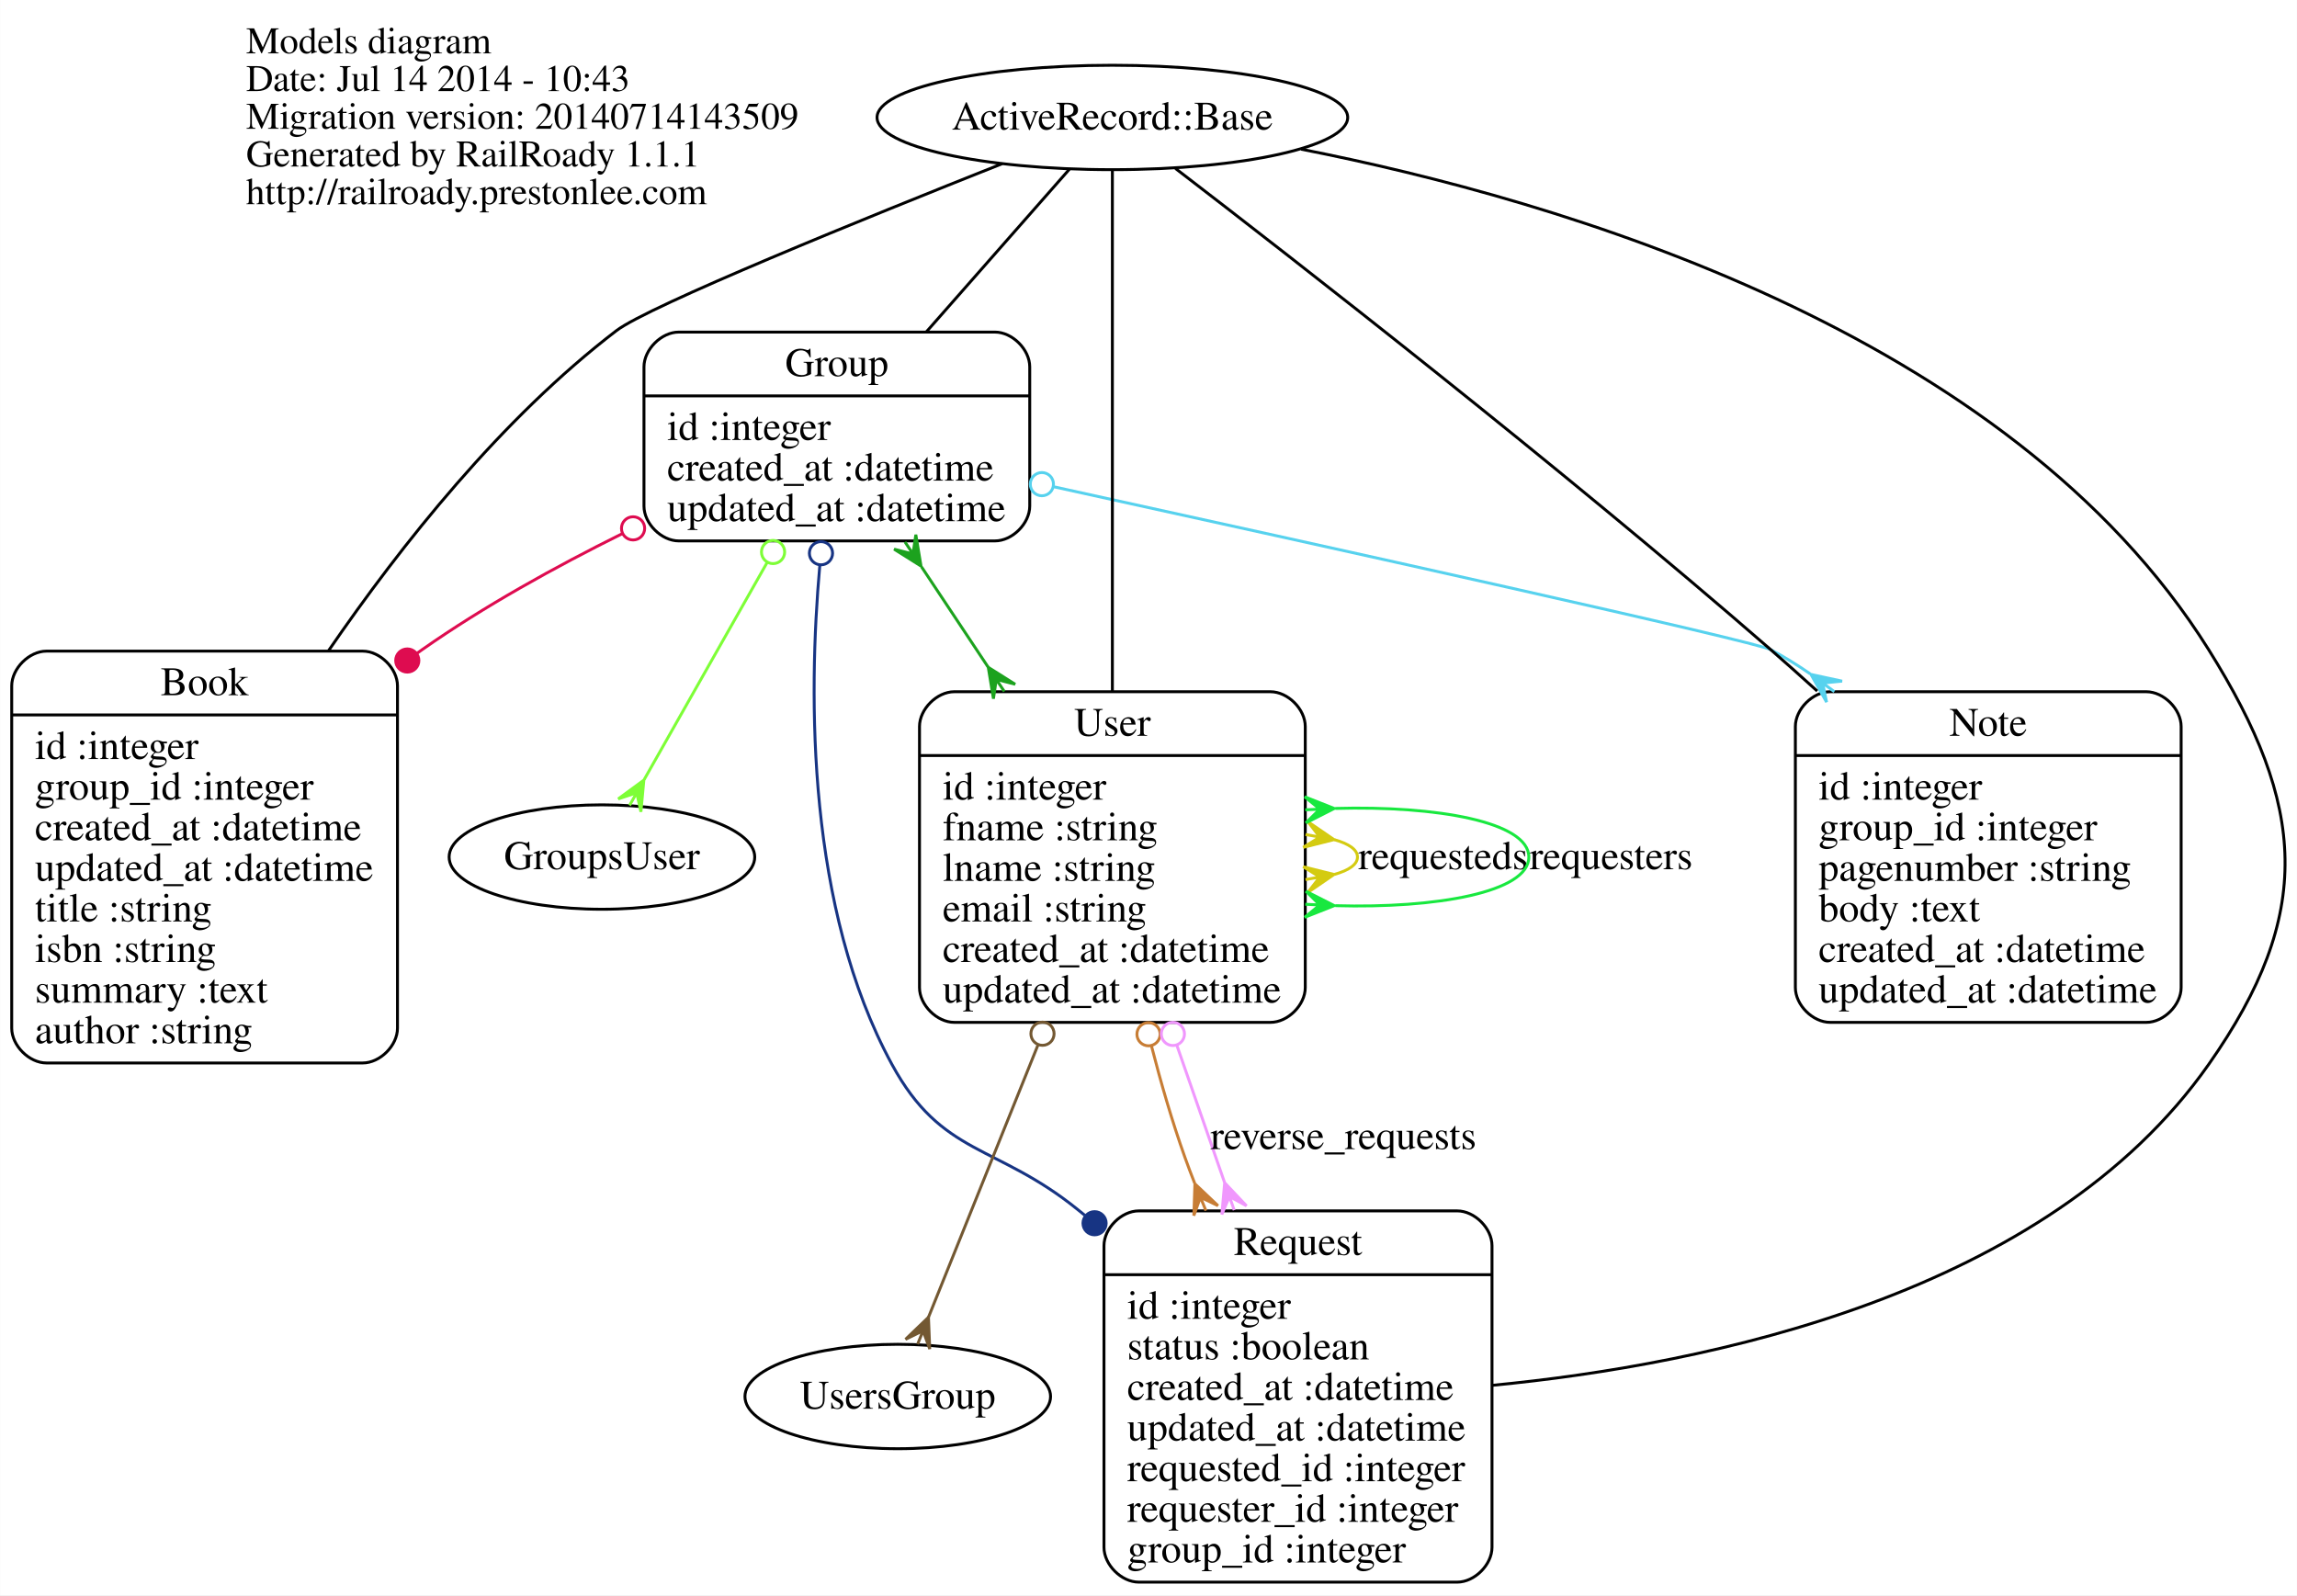
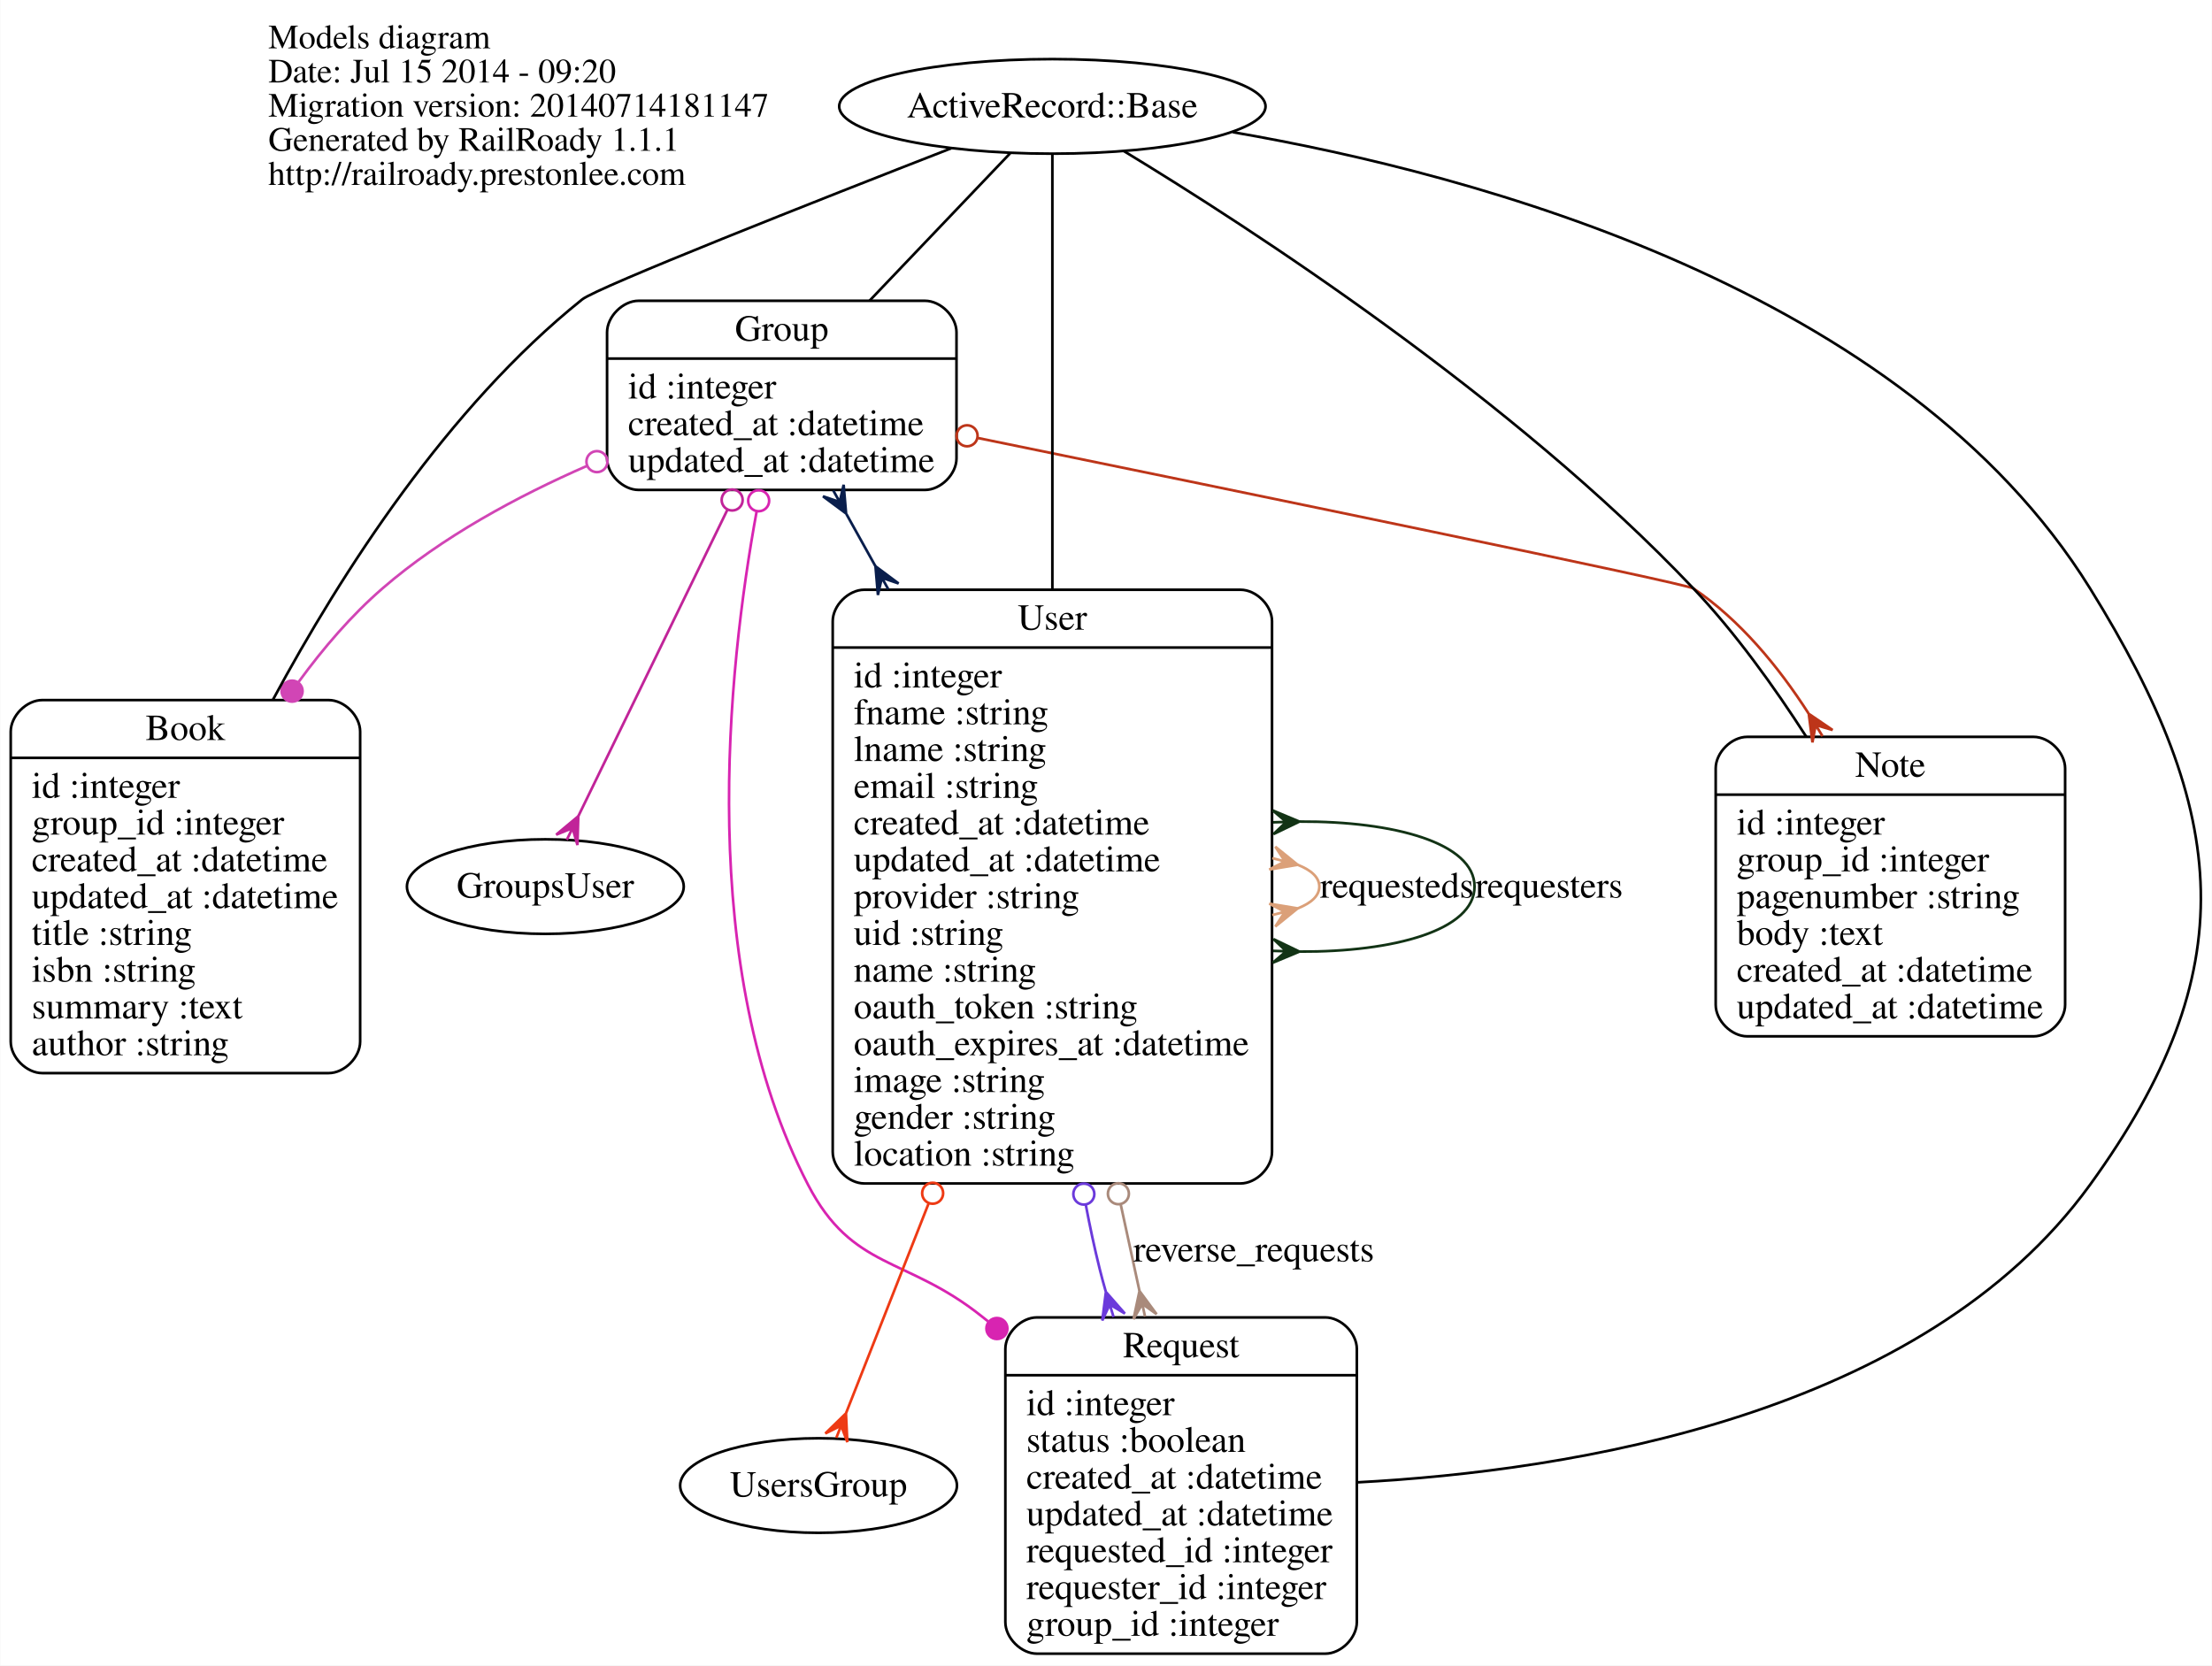
- <svg xmlns="http://www.w3.org/2000/svg" width="792pt" height="550pt" viewBox="0.00 0.00 791.92 550.00">
-   <g id="graph0" class="graph" transform="scale(1 1) rotate(0) translate(4 546)">
-     <polygon fill="white" stroke="none" points="-4,4 -4,-546 787.923,-546 787.923,4 -4,4" />
+ <svg xmlns="http://www.w3.org/2000/svg" width="842pt" height="634pt" viewBox="0.00 0.00 841.84 634.00">
+   <g id="graph0" class="graph" transform="scale(1 1) rotate(0) translate(4 630)">
+     <polygon fill="white" stroke="none" points="-4,4 -4,-630 837.836,-630 837.836,4 -4,4" />
    <g id="node1" class="node">
-       <text text-anchor="start" x="80.818" y="-527.6" font-family="Times,serif" font-size="13.00">Models diagram</text>
-       <text text-anchor="start" x="80.818" y="-514.6" font-family="Times,serif" font-size="13.00">Date: Jul 14 2014 - 10:43</text>
-       <text text-anchor="start" x="80.818" y="-501.6" font-family="Times,serif" font-size="13.00">Migration version: 20140714143509</text>
-       <text text-anchor="start" x="80.818" y="-488.6" font-family="Times,serif" font-size="13.00">Generated by RailRoady 1.1.1</text>
-       <text text-anchor="start" x="80.818" y="-475.6" font-family="Times,serif" font-size="13.00">http://railroady.prestonlee.com</text>
+       <text text-anchor="start" x="98.056" y="-611.6" font-family="Times,serif" font-size="13.00">Models diagram</text>
+       <text text-anchor="start" x="98.056" y="-598.6" font-family="Times,serif" font-size="13.00">Date: Jul 15 2014 - 09:20</text>
+       <text text-anchor="start" x="98.056" y="-585.6" font-family="Times,serif" font-size="13.00">Migration version: 20140714181147</text>
+       <text text-anchor="start" x="98.056" y="-572.6" font-family="Times,serif" font-size="13.00">Generated by RailRoady 1.1.1</text>
+       <text text-anchor="start" x="98.056" y="-559.6" font-family="Times,serif" font-size="13.00">http://railroady.prestonlee.com</text>
    </g>
    <g id="node2" class="node">
-       <path fill="none" stroke="black" d="M12,-179.5C12,-179.5 121.011,-179.5 121.011,-179.5 127.011,-179.5 133.011,-185.5 133.011,-191.5 133.011,-191.5 133.011,-309.5 133.011,-309.5 133.011,-315.5 127.011,-321.5 121.011,-321.5 121.011,-321.5 12,-321.5 12,-321.5 6,-321.5 0,-315.5 0,-309.5 0,-309.5 0,-191.5 0,-191.5 0,-185.5 6,-179.5 12,-179.5" />
-       <text text-anchor="middle" x="66.505" y="-306.3" font-family="Times,serif" font-size="14.00">Book</text>
-       <polyline fill="none" stroke="black" points="0,-299.5 133.011,-299.5 " />
-       <text text-anchor="start" x="8" y="-284.3" font-family="Times,serif" font-size="14.00">id :integer</text>
-       <text text-anchor="start" x="8" y="-270.3" font-family="Times,serif" font-size="14.00">group_id :integer</text>
-       <text text-anchor="start" x="8" y="-256.3" font-family="Times,serif" font-size="14.00">created_at :datetime</text>
-       <text text-anchor="start" x="8" y="-242.3" font-family="Times,serif" font-size="14.00">updated_at :datetime</text>
-       <text text-anchor="start" x="8" y="-228.3" font-family="Times,serif" font-size="14.00">title :string</text>
-       <text text-anchor="start" x="8" y="-214.3" font-family="Times,serif" font-size="14.00">isbn :string</text>
-       <text text-anchor="start" x="8" y="-200.3" font-family="Times,serif" font-size="14.00">summary :text</text>
-       <text text-anchor="start" x="8" y="-186.3" font-family="Times,serif" font-size="14.00">author :string</text>
+       <path fill="none" stroke="black" d="M12,-221.5C12,-221.5 121.011,-221.5 121.011,-221.5 127.011,-221.5 133.011,-227.5 133.011,-233.5 133.011,-233.5 133.011,-351.5 133.011,-351.5 133.011,-357.5 127.011,-363.5 121.011,-363.5 121.011,-363.5 12,-363.5 12,-363.5 6,-363.5 0,-357.5 0,-351.5 0,-351.5 0,-233.5 0,-233.5 0,-227.5 6,-221.5 12,-221.5" />
+       <text text-anchor="middle" x="66.505" y="-348.3" font-family="Times,serif" font-size="14.00">Book</text>
+       <polyline fill="none" stroke="black" points="0,-341.5 133.011,-341.5 " />
+       <text text-anchor="start" x="8" y="-326.3" font-family="Times,serif" font-size="14.00">id :integer</text>
+       <text text-anchor="start" x="8" y="-312.3" font-family="Times,serif" font-size="14.00">group_id :integer</text>
+       <text text-anchor="start" x="8" y="-298.3" font-family="Times,serif" font-size="14.00">created_at :datetime</text>
+       <text text-anchor="start" x="8" y="-284.3" font-family="Times,serif" font-size="14.00">updated_at :datetime</text>
+       <text text-anchor="start" x="8" y="-270.3" font-family="Times,serif" font-size="14.00">title :string</text>
+       <text text-anchor="start" x="8" y="-256.3" font-family="Times,serif" font-size="14.00">isbn :string</text>
+       <text text-anchor="start" x="8" y="-242.3" font-family="Times,serif" font-size="14.00">summary :text</text>
+       <text text-anchor="start" x="8" y="-228.3" font-family="Times,serif" font-size="14.00">author :string</text>
    </g>
    <g id="node3" class="node">
-       <path fill="none" stroke="black" d="M230,-359.5C230,-359.5 339.011,-359.5 339.011,-359.5 345.011,-359.5 351.011,-365.5 351.011,-371.5 351.011,-371.5 351.011,-419.5 351.011,-419.5 351.011,-425.5 345.011,-431.5 339.011,-431.5 339.011,-431.5 230,-431.5 230,-431.5 224,-431.5 218,-425.5 218,-419.5 218,-419.5 218,-371.5 218,-371.5 218,-365.5 224,-359.5 230,-359.5" />
-       <text text-anchor="middle" x="284.505" y="-416.3" font-family="Times,serif" font-size="14.00">Group</text>
-       <polyline fill="none" stroke="black" points="218,-409.5 351.011,-409.5 " />
-       <text text-anchor="start" x="226" y="-394.3" font-family="Times,serif" font-size="14.00">id :integer</text>
-       <text text-anchor="start" x="226" y="-380.3" font-family="Times,serif" font-size="14.00">created_at :datetime</text>
-       <text text-anchor="start" x="226" y="-366.3" font-family="Times,serif" font-size="14.00">updated_at :datetime</text>
+       <path fill="none" stroke="black" d="M239,-443.5C239,-443.5 348.011,-443.5 348.011,-443.5 354.011,-443.5 360.011,-449.5 360.011,-455.5 360.011,-455.5 360.011,-503.5 360.011,-503.5 360.011,-509.5 354.011,-515.5 348.011,-515.5 348.011,-515.5 239,-515.5 239,-515.5 233,-515.5 227,-509.5 227,-503.5 227,-503.5 227,-455.5 227,-455.5 227,-449.5 233,-443.5 239,-443.5" />
+       <text text-anchor="middle" x="293.505" y="-500.3" font-family="Times,serif" font-size="14.00">Group</text>
+       <polyline fill="none" stroke="black" points="227,-493.5 360.011,-493.5 " />
+       <text text-anchor="start" x="235" y="-478.3" font-family="Times,serif" font-size="14.00">id :integer</text>
+       <text text-anchor="start" x="235" y="-464.3" font-family="Times,serif" font-size="14.00">created_at :datetime</text>
+       <text text-anchor="start" x="235" y="-450.3" font-family="Times,serif" font-size="14.00">updated_at :datetime</text>
    </g>
    <g id="edge3" class="edge">
-       <path fill="none" stroke="#de0c50" d="M210.471,-361.98C187.57,-350.618 162.785,-336.932 141.505,-322 140.897,-321.573 140.289,-321.142 139.681,-320.706" />
-       <ellipse fill="none" stroke="#de0c50" cx="214.241" cy="-363.826" rx="4" ry="4" />
-       <ellipse fill="#de0c50" stroke="#de0c50" cx="136.392" cy="-318.263" rx="4" ry="4" />
+       <path fill="none" stroke="#d145b5" d="M219.428,-452.684C192.964,-441.117 164.127,-425.599 141.505,-406 129.721,-395.791 119.003,-383.305 109.591,-370.413" />
+       <ellipse fill="none" stroke="#d145b5" cx="223.143" cy="-454.271" rx="4" ry="4" />
+       <ellipse fill="#d145b5" stroke="#d145b5" cx="107.104" cy="-366.906" rx="4" ry="4" />
    </g>
    <g id="node4" class="node">
-       <path fill="none" stroke="black" d="M627,-193.5C627,-193.5 736.011,-193.5 736.011,-193.5 742.011,-193.5 748.011,-199.5 748.011,-205.5 748.011,-205.5 748.011,-295.5 748.011,-295.5 748.011,-301.5 742.011,-307.5 736.011,-307.5 736.011,-307.5 627,-307.5 627,-307.5 621,-307.5 615,-301.5 615,-295.5 615,-295.5 615,-205.5 615,-205.5 615,-199.5 621,-193.5 627,-193.5" />
-       <text text-anchor="middle" x="681.505" y="-292.3" font-family="Times,serif" font-size="14.00">Note</text>
-       <polyline fill="none" stroke="black" points="615,-285.5 748.011,-285.5 " />
-       <text text-anchor="start" x="623" y="-270.3" font-family="Times,serif" font-size="14.00">id :integer</text>
-       <text text-anchor="start" x="623" y="-256.3" font-family="Times,serif" font-size="14.00">group_id :integer</text>
-       <text text-anchor="start" x="623" y="-242.3" font-family="Times,serif" font-size="14.00">pagenumber :string</text>
-       <text text-anchor="start" x="623" y="-228.3" font-family="Times,serif" font-size="14.00">body :text</text>
-       <text text-anchor="start" x="623" y="-214.3" font-family="Times,serif" font-size="14.00">created_at :datetime</text>
-       <text text-anchor="start" x="623" y="-200.3" font-family="Times,serif" font-size="14.00">updated_at :datetime</text>
+       <path fill="none" stroke="black" d="M661,-235.5C661,-235.5 770.011,-235.5 770.011,-235.5 776.011,-235.5 782.011,-241.5 782.011,-247.5 782.011,-247.5 782.011,-337.5 782.011,-337.5 782.011,-343.5 776.011,-349.5 770.011,-349.5 770.011,-349.5 661,-349.5 661,-349.5 655,-349.5 649,-343.5 649,-337.5 649,-337.5 649,-247.5 649,-247.5 649,-241.5 655,-235.5 661,-235.5" />
+       <text text-anchor="middle" x="715.505" y="-334.3" font-family="Times,serif" font-size="14.00">Note</text>
+       <polyline fill="none" stroke="black" points="649,-327.5 782.011,-327.5 " />
+       <text text-anchor="start" x="657" y="-312.3" font-family="Times,serif" font-size="14.00">id :integer</text>
+       <text text-anchor="start" x="657" y="-298.3" font-family="Times,serif" font-size="14.00">group_id :integer</text>
+       <text text-anchor="start" x="657" y="-284.3" font-family="Times,serif" font-size="14.00">pagenumber :string</text>
+       <text text-anchor="start" x="657" y="-270.3" font-family="Times,serif" font-size="14.00">body :text</text>
+       <text text-anchor="start" x="657" y="-256.3" font-family="Times,serif" font-size="14.00">created_at :datetime</text>
+       <text text-anchor="start" x="657" y="-242.3" font-family="Times,serif" font-size="14.00">updated_at :datetime</text>
    </g>
    <g id="edge4" class="edge">
-       <path fill="none" stroke="#57d2ee" d="M359.309,-378.167C452.697,-357.702 600.973,-324.937 606.505,-322 611.122,-319.549 615.663,-316.738 620.086,-313.681" />
-       <ellipse fill="none" stroke="#57d2ee" cx="355.195" cy="-379.068" rx="4" ry="4" />
-       <polygon fill="#57d2ee" stroke="#57d2ee" points="620.382,-313.463 631.102,-311.152 624.407,-310.496 628.432,-307.529 628.432,-307.529 628.432,-307.529 624.407,-310.496 625.762,-303.907 620.382,-313.463 620.382,-313.463" />
+       <path fill="none" stroke="#bd3519" d="M368.186,-463.259C469.318,-442.569 637.655,-407.927 640.505,-406 658.221,-394.026 672.825,-376.328 684.29,-358.497" />
+       <ellipse fill="none" stroke="#bd3519" cx="364.041" cy="-464.107" rx="4" ry="4" />
+       <polygon fill="#bd3519" stroke="#bd3519" points="684.426,-358.276 693.498,-352.115 687.046,-354.017 689.665,-349.758 689.665,-349.758 689.665,-349.758 687.046,-354.017 685.832,-347.4 684.426,-358.276 684.426,-358.276" />
    </g>
    <g id="node5" class="node">
-       <path fill="none" stroke="black" d="M388.61,-0.5C388.61,-0.5 498.4,-0.5 498.4,-0.5 504.4,-0.5 510.4,-6.5 510.4,-12.5 510.4,-12.5 510.4,-116.5 510.4,-116.5 510.4,-122.5 504.4,-128.5 498.4,-128.5 498.4,-128.5 388.61,-128.5 388.61,-128.5 382.61,-128.5 376.61,-122.5 376.61,-116.5 376.61,-116.5 376.61,-12.5 376.61,-12.5 376.61,-6.5 382.61,-0.5 388.61,-0.5" />
-       <text text-anchor="middle" x="443.505" y="-113.3" font-family="Times,serif" font-size="14.00">Request</text>
-       <polyline fill="none" stroke="black" points="376.61,-106.5 510.4,-106.5 " />
-       <text text-anchor="start" x="384.61" y="-91.3" font-family="Times,serif" font-size="14.00">id :integer</text>
-       <text text-anchor="start" x="384.61" y="-77.3" font-family="Times,serif" font-size="14.00">status :boolean</text>
-       <text text-anchor="start" x="384.61" y="-63.3" font-family="Times,serif" font-size="14.00">created_at :datetime</text>
-       <text text-anchor="start" x="384.61" y="-49.3" font-family="Times,serif" font-size="14.00">updated_at :datetime</text>
-       <text text-anchor="start" x="384.61" y="-35.3" font-family="Times,serif" font-size="14.00">requested_id :integer</text>
-       <text text-anchor="start" x="384.61" y="-21.3" font-family="Times,serif" font-size="14.00">requester_id :integer</text>
-       <text text-anchor="start" x="384.61" y="-7.3" font-family="Times,serif" font-size="14.00">group_id :integer</text>
+       <path fill="none" stroke="black" d="M390.61,-0.5C390.61,-0.5 500.4,-0.5 500.4,-0.5 506.4,-0.5 512.4,-6.5 512.4,-12.5 512.4,-12.5 512.4,-116.5 512.4,-116.5 512.4,-122.5 506.4,-128.5 500.4,-128.5 500.4,-128.5 390.61,-128.5 390.61,-128.5 384.61,-128.5 378.61,-122.5 378.61,-116.5 378.61,-116.5 378.61,-12.5 378.61,-12.5 378.61,-6.5 384.61,-0.5 390.61,-0.5" />
+       <text text-anchor="middle" x="445.505" y="-113.3" font-family="Times,serif" font-size="14.00">Request</text>
+       <polyline fill="none" stroke="black" points="378.61,-106.5 512.4,-106.5 " />
+       <text text-anchor="start" x="386.61" y="-91.3" font-family="Times,serif" font-size="14.00">id :integer</text>
+       <text text-anchor="start" x="386.61" y="-77.3" font-family="Times,serif" font-size="14.00">status :boolean</text>
+       <text text-anchor="start" x="386.61" y="-63.3" font-family="Times,serif" font-size="14.00">created_at :datetime</text>
+       <text text-anchor="start" x="386.61" y="-49.3" font-family="Times,serif" font-size="14.00">updated_at :datetime</text>
+       <text text-anchor="start" x="386.61" y="-35.3" font-family="Times,serif" font-size="14.00">requested_id :integer</text>
+       <text text-anchor="start" x="386.61" y="-21.3" font-family="Times,serif" font-size="14.00">requester_id :integer</text>
+       <text text-anchor="start" x="386.61" y="-7.3" font-family="Times,serif" font-size="14.00">group_id :integer</text>
    </g>
    <g id="edge2" class="edge">
-       <path fill="none" stroke="#173483" d="M278.623,-351.025C274.564,-305.327 274.299,-232.746 303.505,-179 320.74,-147.284 339.429,-151.686 367.505,-129 368.333,-128.331 369.165,-127.658 370,-126.98" />
-       <ellipse fill="none" stroke="#173483" cx="279.033" cy="-355.253" rx="4" ry="4" />
-       <ellipse fill="#173483" stroke="#173483" cx="373.366" cy="-124.24" rx="4" ry="4" />
+       <path fill="none" stroke="#d824b1" d="M283.954,-435.431C272.781,-374.52 260.797,-261.454 303.505,-179 320.431,-146.323 340.71,-151.915 369.505,-129 370.338,-128.338 371.174,-127.67 372.014,-126.998" />
+       <ellipse fill="none" stroke="#d824b1" cx="284.703" cy="-439.383" rx="4" ry="4" />
+       <ellipse fill="#d824b1" stroke="#d824b1" cx="375.395" cy="-124.277" rx="4" ry="4" />
    </g>
    <g id="node6" class="node">
-       <path fill="none" stroke="black" d="M325,-193.5C325,-193.5 434.011,-193.5 434.011,-193.5 440.011,-193.5 446.011,-199.5 446.011,-205.5 446.011,-205.5 446.011,-295.5 446.011,-295.5 446.011,-301.5 440.011,-307.5 434.011,-307.5 434.011,-307.5 325,-307.5 325,-307.5 319,-307.5 313,-301.5 313,-295.5 313,-295.5 313,-205.5 313,-205.5 313,-199.5 319,-193.5 325,-193.5" />
-       <text text-anchor="middle" x="379.505" y="-292.3" font-family="Times,serif" font-size="14.00">User</text>
-       <polyline fill="none" stroke="black" points="313,-285.5 446.011,-285.5 " />
-       <text text-anchor="start" x="321" y="-270.3" font-family="Times,serif" font-size="14.00">id :integer</text>
-       <text text-anchor="start" x="321" y="-256.3" font-family="Times,serif" font-size="14.00">fname :string</text>
-       <text text-anchor="start" x="321" y="-242.3" font-family="Times,serif" font-size="14.00">lname :string</text>
-       <text text-anchor="start" x="321" y="-228.3" font-family="Times,serif" font-size="14.00">email :string</text>
-       <text text-anchor="start" x="321" y="-214.3" font-family="Times,serif" font-size="14.00">created_at :datetime</text>
-       <text text-anchor="start" x="321" y="-200.3" font-family="Times,serif" font-size="14.00">updated_at :datetime</text>
+       <path fill="none" stroke="black" d="M324.893,-179.5C324.893,-179.5 468.118,-179.5 468.118,-179.5 474.118,-179.5 480.118,-185.5 480.118,-191.5 480.118,-191.5 480.118,-393.5 480.118,-393.5 480.118,-399.5 474.118,-405.5 468.118,-405.5 468.118,-405.5 324.893,-405.5 324.893,-405.5 318.893,-405.5 312.893,-399.5 312.893,-393.5 312.893,-393.5 312.893,-191.5 312.893,-191.5 312.893,-185.5 318.893,-179.5 324.893,-179.5" />
+       <text text-anchor="middle" x="396.505" y="-390.3" font-family="Times,serif" font-size="14.00">User</text>
+       <polyline fill="none" stroke="black" points="312.893,-383.5 480.118,-383.5 " />
+       <text text-anchor="start" x="320.893" y="-368.3" font-family="Times,serif" font-size="14.00">id :integer</text>
+       <text text-anchor="start" x="320.893" y="-354.3" font-family="Times,serif" font-size="14.00">fname :string</text>
+       <text text-anchor="start" x="320.893" y="-340.3" font-family="Times,serif" font-size="14.00">lname :string</text>
+       <text text-anchor="start" x="320.893" y="-326.3" font-family="Times,serif" font-size="14.00">email :string</text>
+       <text text-anchor="start" x="320.893" y="-312.3" font-family="Times,serif" font-size="14.00">created_at :datetime</text>
+       <text text-anchor="start" x="320.893" y="-298.3" font-family="Times,serif" font-size="14.00">updated_at :datetime</text>
+       <text text-anchor="start" x="320.893" y="-284.3" font-family="Times,serif" font-size="14.00">provider :string</text>
+       <text text-anchor="start" x="320.893" y="-270.3" font-family="Times,serif" font-size="14.00">uid :string</text>
+       <text text-anchor="start" x="320.893" y="-256.3" font-family="Times,serif" font-size="14.00">name :string</text>
+       <text text-anchor="start" x="320.893" y="-242.3" font-family="Times,serif" font-size="14.00">oauth_token :string</text>
+       <text text-anchor="start" x="320.893" y="-228.3" font-family="Times,serif" font-size="14.00">oauth_expires_at :datetime</text>
+       <text text-anchor="start" x="320.893" y="-214.3" font-family="Times,serif" font-size="14.00">image :string</text>
+       <text text-anchor="start" x="320.893" y="-200.3" font-family="Times,serif" font-size="14.00">gender :string</text>
+       <text text-anchor="start" x="320.893" y="-186.3" font-family="Times,serif" font-size="14.00">location :string</text>
    </g>
    <g id="edge6" class="edge">
-       <path fill="none" stroke="#1ca21e" d="M313.739,-350.495C320.984,-339.59 328.897,-327.679 336.644,-316.017" />
-       <polygon fill="#1ca21e" stroke="#1ca21e" points="313.522,-350.822 304.24,-356.662 310.755,-354.987 307.989,-359.152 307.989,-359.152 307.989,-359.152 310.755,-354.987 311.737,-361.642 313.522,-350.822 313.522,-350.822" />
-       <polygon fill="#1ca21e" stroke="#1ca21e" points="336.711,-315.917 345.993,-310.078 339.477,-311.752 342.244,-307.588 342.244,-307.588 342.244,-307.588 339.477,-311.752 338.496,-305.098 336.711,-315.917 336.711,-315.917" />
+       <path fill="none" stroke="#091e4c" d="M318.097,-434.331C321.574,-428.085 325.279,-421.431 329.114,-414.542" />
+       <polygon fill="#091e4c" stroke="#091e4c" points="317.986,-434.53 309.19,-441.078 315.554,-438.899 313.121,-443.267 313.121,-443.267 313.121,-443.267 315.554,-438.899 317.053,-445.456 317.986,-434.53 317.986,-434.53" />
+       <polygon fill="#091e4c" stroke="#091e4c" points="329.17,-414.442 337.966,-407.894 331.602,-410.073 334.035,-405.705 334.035,-405.705 334.035,-405.705 331.602,-410.073 330.103,-403.516 329.17,-414.442 329.17,-414.442" />
    </g>
    <g id="node8" class="node">
-       <ellipse fill="none" stroke="black" cx="203.505" cy="-250.5" rx="52.687" ry="18" />
-       <text text-anchor="middle" x="203.505" y="-246.3" font-family="Times,serif" font-size="14.00">GroupsUser</text>
+       <ellipse fill="none" stroke="black" cx="203.505" cy="-292.5" rx="52.687" ry="18" />
+       <text text-anchor="middle" x="203.505" y="-288.3" font-family="Times,serif" font-size="14.00">GroupsUser</text>
    </g>
    <g id="edge5" class="edge">
-       <path fill="none" stroke="#7efe37" d="M260.536,-352.184C246.747,-327.84 229.871,-298.046 218.068,-277.209" />
-       <ellipse fill="none" stroke="#7efe37" cx="262.511" cy="-355.671" rx="4" ry="4" />
-       <polygon fill="#7efe37" stroke="#7efe37" points="217.96,-277.019 216.947,-266.1 215.496,-272.668 213.032,-268.318 213.032,-268.318 213.032,-268.318 215.496,-272.668 209.116,-270.536 217.96,-277.019 217.96,-277.019" />
+       <path fill="none" stroke="#c12499" d="M272.847,-436.035C255.333,-400.034 230.781,-349.567 216.078,-319.344" />
+       <ellipse fill="none" stroke="#c12499" cx="274.615" cy="-439.671" rx="4" ry="4" />
+       <polygon fill="#c12499" stroke="#c12499" points="216.047,-319.28 215.719,-308.319 213.86,-314.784 211.672,-310.287 211.672,-310.287 211.672,-310.287 213.86,-314.784 207.626,-312.256 216.047,-319.28 216.047,-319.28" />
    </g>
    <g id="edge10" class="edge">
-       <path fill="none" stroke="#c77d35" d="M392.982,-185.363C396.286,-172.514 400.146,-159.215 404.505,-147 405.552,-144.066 406.672,-141.097 407.846,-138.116" />
-       <ellipse fill="none" stroke="#c77d35" cx="391.969" cy="-189.411" rx="4" ry="4" />
-       <polygon fill="#c77d35" stroke="#c77d35" points="407.962,-137.832 415.923,-130.29 409.861,-133.207 411.76,-128.581 411.76,-128.581 411.76,-128.581 409.861,-133.207 407.597,-126.872 407.962,-137.832 407.962,-137.832" />
+       <path fill="none" stroke="#6b3adb" d="M409.218,-171.401C410.786,-163.102 412.541,-154.902 414.505,-147 415.207,-144.177 415.979,-141.318 416.805,-138.445" />
+       <ellipse fill="none" stroke="#6b3adb" cx="408.485" cy="-175.446" rx="4" ry="4" />
+       <polygon fill="#6b3adb" stroke="#6b3adb" points="416.876,-138.214 424.108,-129.971 418.34,-133.433 419.805,-128.653 419.805,-128.653 419.805,-128.653 418.34,-133.433 415.503,-127.334 416.876,-138.214 416.876,-138.214" />
    </g>
    <g id="edge12" class="edge">
-       <path fill="none" stroke="#f097fd" d="M401.758,-185.525C407.054,-170.297 412.745,-153.937 418.168,-138.346" />
-       <ellipse fill="none" stroke="#f097fd" cx="400.369" cy="-189.516" rx="4" ry="4" />
-       <polygon fill="#f097fd" stroke="#f097fd" points="418.219,-138.199 425.754,-130.232 419.861,-133.476 421.504,-128.754 421.504,-128.754 421.504,-128.754 419.861,-133.476 417.254,-127.276 418.219,-138.199 418.219,-138.199" />
-       <text text-anchor="middle" x="459.15" y="-149.8" font-family="Times,serif" font-size="14.00">reverse_requests</text>
+       <path fill="none" stroke="#a98a7b" d="M422.56,-171.329C424.972,-160.206 427.363,-149.176 429.64,-138.673" />
+       <ellipse fill="none" stroke="#a98a7b" cx="421.638" cy="-175.584" rx="4" ry="4" />
+       <polygon fill="#a98a7b" stroke="#a98a7b" points="429.667,-138.551 436.184,-129.732 430.726,-133.665 431.786,-128.778 431.786,-128.778 431.786,-128.778 430.726,-133.665 427.388,-127.825 429.667,-138.551 429.667,-138.551" />
+       <text text-anchor="middle" x="473.15" y="-149.8" font-family="Times,serif" font-size="14.00">reverse_requests</text>
    </g>
    <g id="edge11" class="edge">
-       <path fill="none" stroke="#d4cb11" d="M456.084,-256.481C461.025,-255.084 464.011,-253.09 464.011,-250.5 464.011,-247.91 461.025,-245.916 456.084,-244.519" />
-       <polygon fill="#d4cb11" stroke="#d4cb11" points="455.948,-256.505 445.311,-253.841 451.027,-257.388 446.105,-258.27 446.105,-258.27 446.105,-258.27 451.027,-257.388 446.899,-262.699 455.948,-256.505 455.948,-256.505" />
-       <polygon fill="#d4cb11" stroke="#d4cb11" points="455.948,-244.495 446.899,-238.301 451.027,-243.612 446.105,-242.73 446.105,-242.73 446.105,-242.73 451.027,-243.612 445.311,-247.159 455.948,-244.495 455.948,-244.495" />
-       <text text-anchor="middle" x="493.556" y="-246.3" font-family="Times,serif" font-size="14.00">requesteds</text>
+       <path fill="none" stroke="#dba079" d="M489.896,-300.791C495.051,-298.774 498.118,-296.011 498.118,-292.5 498.118,-288.989 495.051,-286.226 489.896,-284.209" />
+       <polygon fill="#dba079" stroke="#dba079" points="489.887,-300.794 479.07,-298.994 485.053,-302.07 480.218,-303.345 480.218,-303.345 480.218,-303.345 485.053,-302.07 481.367,-307.697 489.887,-300.794 489.887,-300.794" />
+       <polygon fill="#dba079" stroke="#dba079" points="489.887,-284.206 481.367,-277.303 485.053,-282.93 480.218,-281.655 480.218,-281.655 480.218,-281.655 485.053,-282.93 479.07,-286.006 489.887,-284.206 489.887,-284.206" />
+       <text text-anchor="middle" x="527.663" y="-288.3" font-family="Times,serif" font-size="14.00">requesteds</text>
    </g>
    <g id="edge13" class="edge">
-       <path fill="none" stroke="#18e83f" d="M456.377,-267.265C491.144,-268.247 523.101,-262.659 523.101,-250.5 523.101,-238.341 491.144,-232.753 456.377,-233.735" />
-       <polygon fill="#18e83f" stroke="#18e83f" points="456.016,-267.248 446.237,-262.287 451.022,-267.015 446.027,-266.782 446.027,-266.782 446.027,-266.782 451.022,-267.015 445.817,-271.277 456.016,-267.248 456.016,-267.248" />
-       <polygon fill="#18e83f" stroke="#18e83f" points="456.016,-233.752 445.817,-229.723 451.022,-233.985 446.027,-234.218 446.027,-234.218 446.027,-234.218 451.022,-233.985 446.237,-238.713 456.016,-233.752 456.016,-233.752" />
-       <text text-anchor="middle" x="551.477" y="-246.3" font-family="Times,serif" font-size="14.00">requesters</text>
+       <path fill="none" stroke="#123315" d="M490.701,-317.247C526.364,-317.422 557.208,-309.173 557.208,-292.5 557.208,-275.827 526.364,-267.578 490.701,-267.753" />
+       <polygon fill="#123315" stroke="#123315" points="490.533,-317.243 480.657,-312.476 485.535,-317.109 480.536,-316.975 480.536,-316.975 480.536,-316.975 485.535,-317.109 480.416,-321.473 490.533,-317.243 490.533,-317.243" />
+       <polygon fill="#123315" stroke="#123315" points="490.533,-267.757 480.416,-263.527 485.535,-267.891 480.536,-268.025 480.536,-268.025 480.536,-268.025 485.535,-267.891 480.657,-272.524 490.533,-267.757 490.533,-267.757" />
+       <text text-anchor="middle" x="585.583" y="-288.3" font-family="Times,serif" font-size="14.00">requesters</text>
    </g>
    <g id="node9" class="node">
-       <ellipse fill="none" stroke="black" cx="305.505" cy="-64.5" rx="52.687" ry="18" />
-       <text text-anchor="middle" x="305.505" y="-60.3" font-family="Times,serif" font-size="14.00">UsersGroup</text>
+       <ellipse fill="none" stroke="black" cx="307.505" cy="-64.5" rx="52.687" ry="18" />
+       <text text-anchor="middle" x="307.505" y="-60.3" font-family="Times,serif" font-size="14.00">UsersGroup</text>
    </g>
    <g id="edge14" class="edge">
-       <path fill="none" stroke="#735832" d="M353.805,-185.596C340.872,-153.44 325.903,-116.218 316.099,-91.84" />
-       <ellipse fill="none" stroke="#735832" cx="355.408" cy="-189.583" rx="4" ry="4" />
-       <polygon fill="#735832" stroke="#735832" points="316.091,-91.82 316.534,-80.863 314.225,-87.181 312.359,-82.542 312.359,-82.542 312.359,-82.542 314.225,-87.181 308.184,-84.221 316.091,-91.82 316.091,-91.82" />
+       <path fill="none" stroke="#ee3a14" d="M349.437,-171.978C337.585,-141.882 325.977,-112.404 317.99,-92.124" />
+       <ellipse fill="none" stroke="#ee3a14" cx="350.931" cy="-175.771" rx="4" ry="4" />
+       <polygon fill="#ee3a14" stroke="#ee3a14" points="317.933,-91.978 318.455,-81.025 316.101,-87.326 314.268,-82.674 314.268,-82.674 314.268,-82.674 316.101,-87.326 310.081,-84.323 317.933,-91.978 317.933,-91.978" />
    </g>
    <g id="node7" class="node">
-       <ellipse fill="none" stroke="black" cx="379.505" cy="-505.5" rx="81.142" ry="18" />
-       <text text-anchor="middle" x="379.505" y="-501.3" font-family="Times,serif" font-size="14.00">ActiveRecord::Base</text>
+       <ellipse fill="none" stroke="black" cx="396.505" cy="-589.5" rx="81.142" ry="18" />
+       <text text-anchor="middle" x="396.505" y="-585.3" font-family="Times,serif" font-size="14.00">ActiveRecord::Base</text>
    </g>
    <g id="edge1" class="edge">
-       <path fill="none" stroke="black" d="M341.541,-489.572C294.642,-470.95 219.65,-440.518 208.505,-432 169.066,-401.855 134.403,-358.34 109.198,-321.589" />
+       <path fill="none" stroke="black" d="M357.972,-573.542C307.119,-553.707 223.311,-520.652 217.505,-516 166.41,-475.059 125.979,-412.196 99.863,-363.719" />
    </g>
    <g id="edge7" class="edge">
-       <path fill="none" stroke="black" d="M364.662,-487.625C351.511,-472.675 331.888,-450.366 315.349,-431.565" />
+       <path fill="none" stroke="black" d="M380.412,-571.625C366.154,-556.675 344.878,-534.366 326.947,-515.565" />
    </g>
    <g id="edge8" class="edge">
-       <path fill="none" stroke="black" d="M401.238,-487.93C442.189,-456.513 533.247,-385.713 606.505,-322 611.764,-317.426 617.161,-312.61 622.533,-307.731" />
+       <path fill="none" stroke="black" d="M423.768,-572.457C471.522,-543.467 571.75,-478.586 640.505,-406 656.487,-389.128 671.324,-368.482 683.512,-349.502" />
    </g>
    <g id="edge9" class="edge">
-       <path fill="none" stroke="black" d="M444.613,-494.553C533.281,-477.121 688.819,-431.822 757.505,-322 791.207,-268.116 794.017,-231.021 757.505,-179 701.81,-99.647 584.865,-75.535 510.473,-68.354" />
+       <path fill="none" stroke="black" d="M465.208,-579.683C558.252,-563.61 720.806,-519.934 791.505,-406 844.701,-320.275 850.691,-260.704 791.505,-179 727.808,-91.069 593.844,-70.036 512.566,-65.717" />
    </g>
    <g id="edge15" class="edge">
-       <path fill="none" stroke="black" d="M379.505,-487.11C379.505,-450.66 379.505,-364.886 379.505,-307.518" />
+       <path fill="none" stroke="black" d="M396.505,-571.364C396.505,-539.331 396.505,-467.964 396.505,-405.581" />
    </g>
  </g>
</svg>
